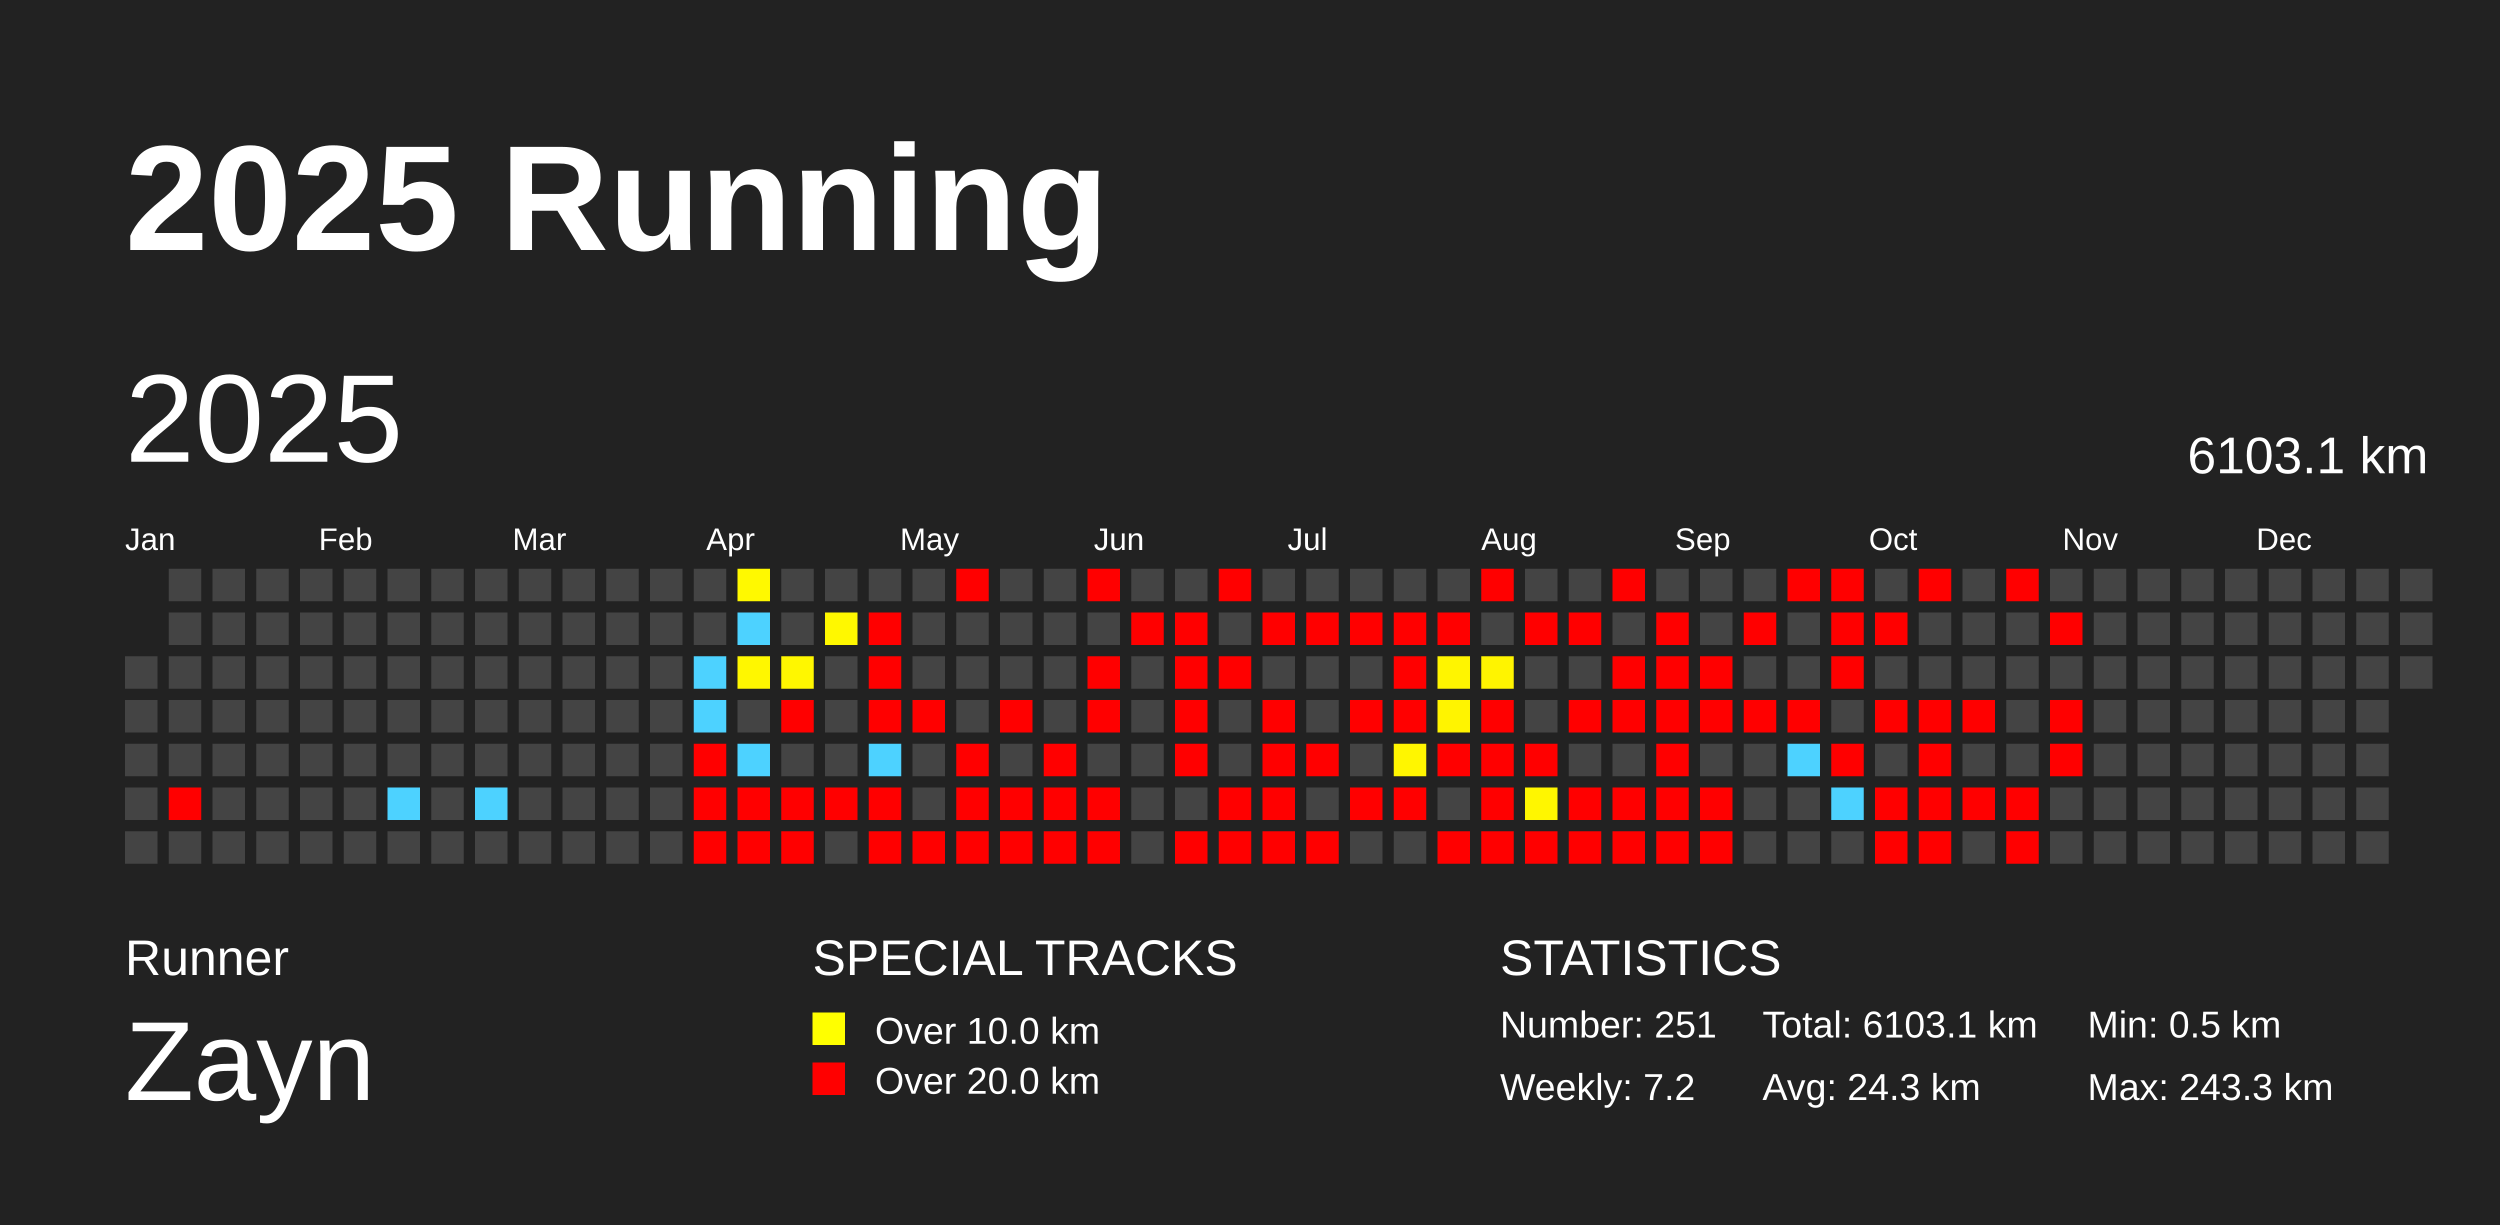
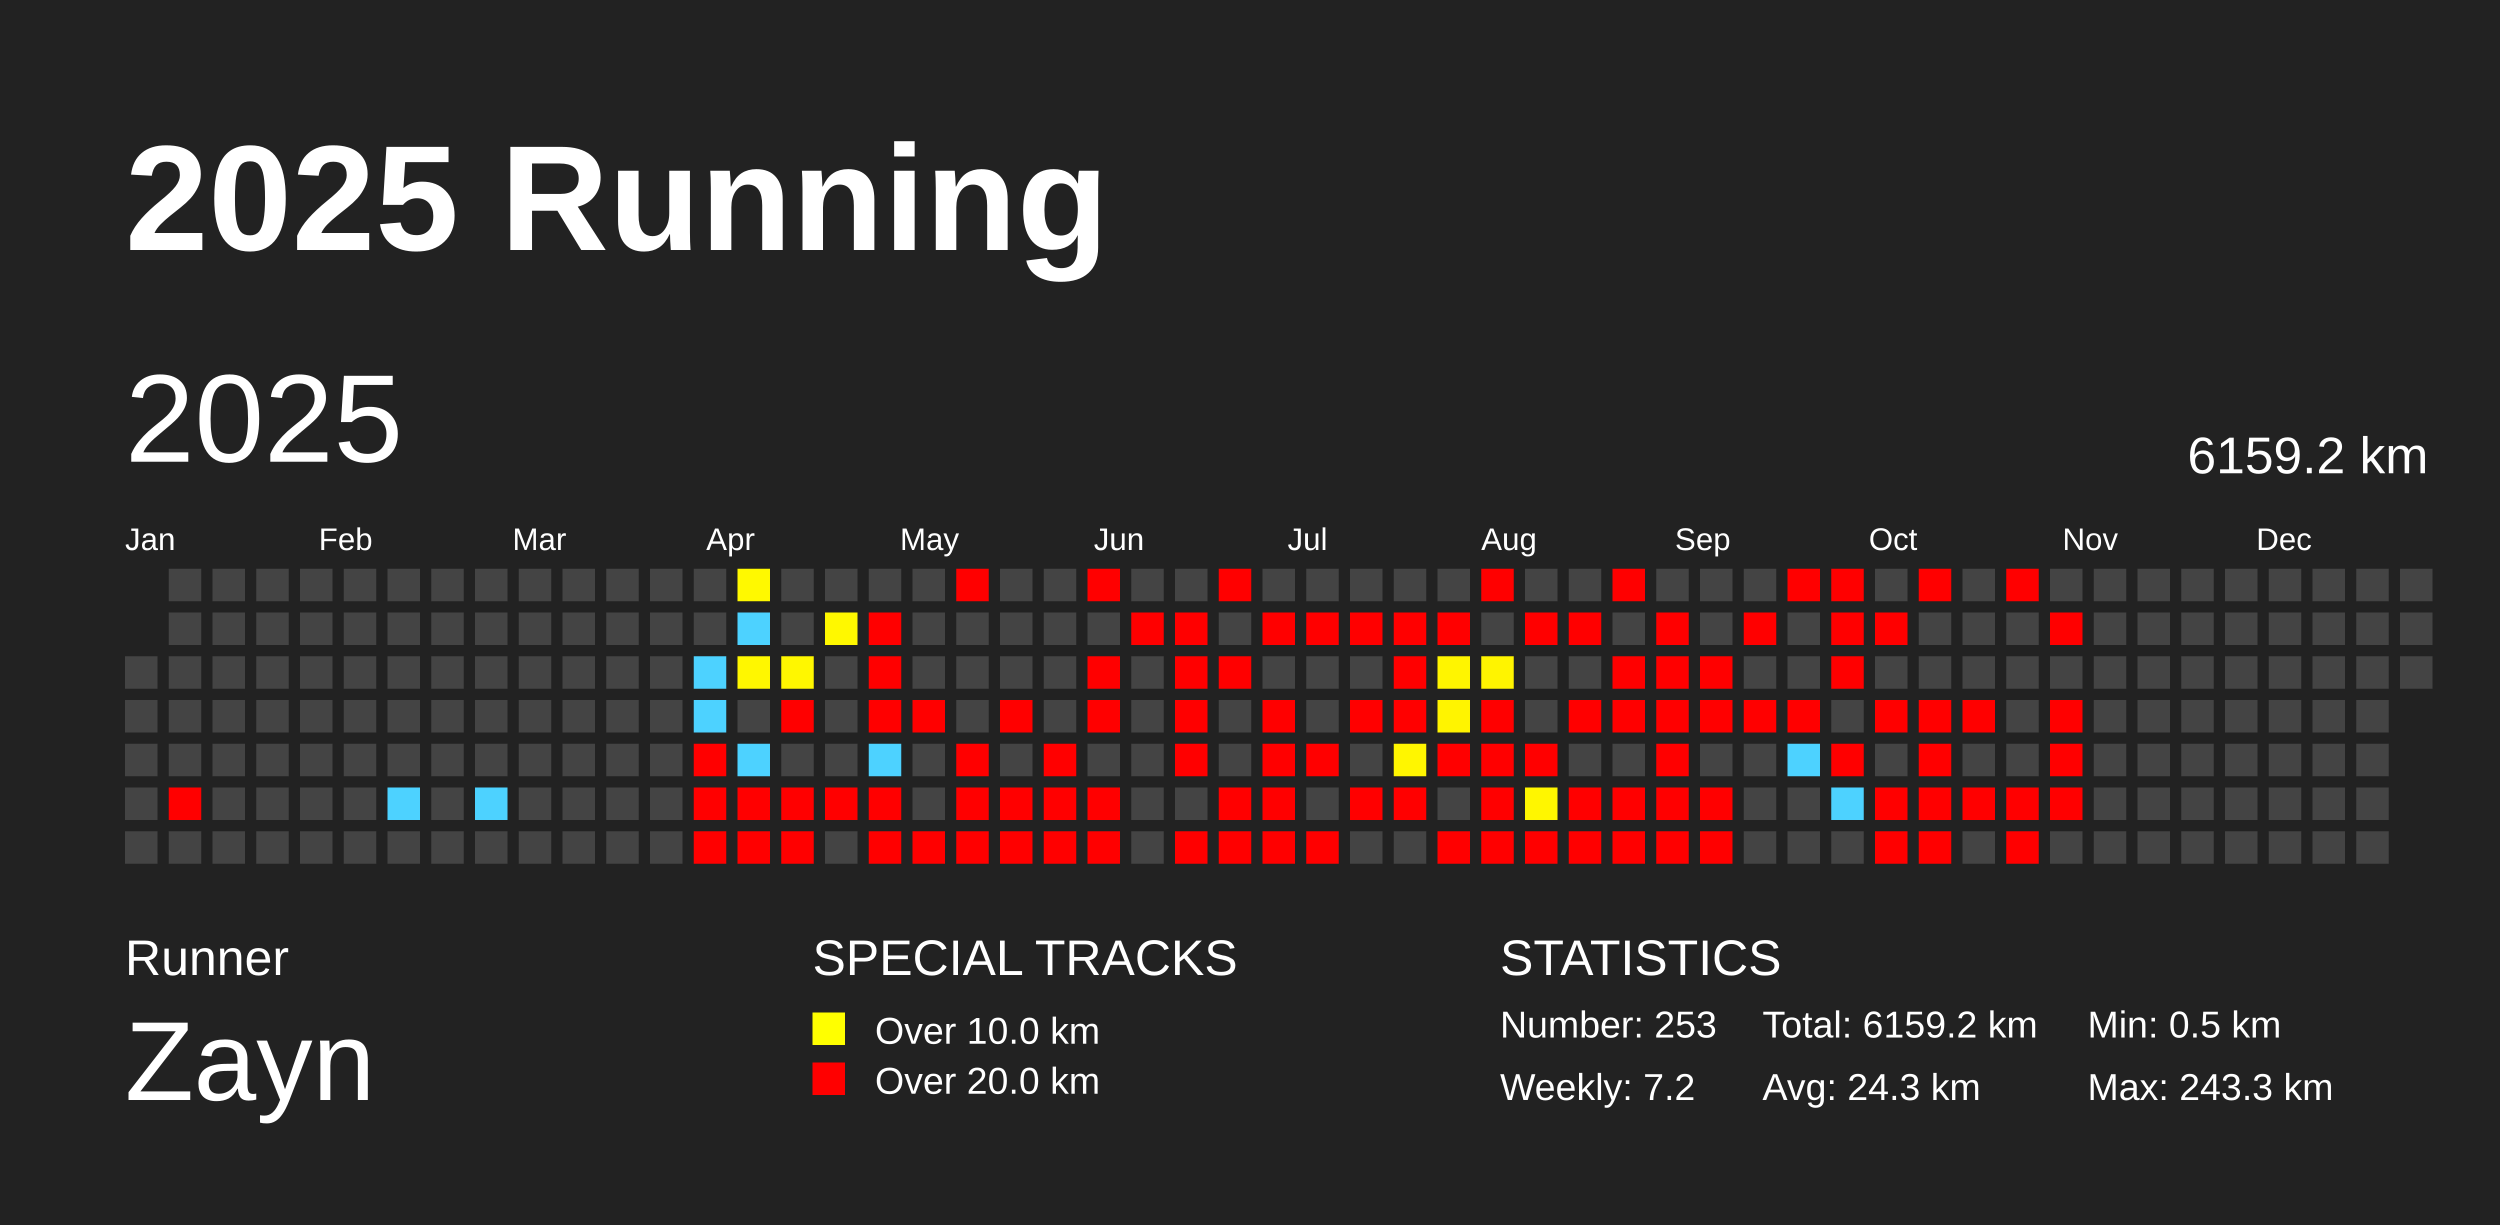
<svg xmlns="http://www.w3.org/2000/svg" baseProfile="full" height="98mm" version="1.1" viewBox="0,0,200,98" width="200mm">
  <defs />
  <rect fill="#222222" height="98" width="200" x="0" y="0" />
  <text fill="#FFFFFF" style="font-size:12px; font-family:Arial; font-weight:bold;" x="10" y="20">2025 Running</text>
  <text fill="#FFFFFF" style="font-size:4px; font-family:Arial" x="10" y="78">Runner</text>
  <text fill="#FFFFFF" style="font-size:9px; font-family:Arial" x="10" y="88">Zayn</text>
  <text fill="#FFFFFF" style="font-size:4px; font-family:Arial" x="65" y="78">SPECIAL TRACKS</text>
  <rect fill="yellow" height="2.6" width="2.6" x="65" y="81" />
  <text fill="#FFFFFF" style="font-size:3px; font-family:Arial" x="70" y="83.5">Over 10.0 km</text>
  <rect fill="red" height="2.6" width="2.6" x="65" y="85" />
  <text fill="#FFFFFF" style="font-size:3px; font-family:Arial" x="70" y="87.5">Over 20.0 km</text>
  <text fill="#FFFFFF" style="font-size:4px; font-family:Arial" x="120" y="78">STATISTICS</text>
-   <text fill="#FFFFFF" style="font-size:3px; font-family:Arial" x="120" y="83">Number: 251</text>
+   <text fill="#FFFFFF" style="font-size:3px; font-family:Arial" x="120" y="83">Number: 253</text>
  <text fill="#FFFFFF" style="font-size:3px; font-family:Arial" x="120" y="88">Weekly: 7.2</text>
-   <text fill="#FFFFFF" style="font-size:3px; font-family:Arial" x="141" y="83">Total: 6103.1 km</text>
+   <text fill="#FFFFFF" style="font-size:3px; font-family:Arial" x="141" y="83">Total: 6159.2 km</text>
  <text fill="#FFFFFF" style="font-size:3px; font-family:Arial" x="141" y="88">Avg: 24.3 km</text>
  <text fill="#FFFFFF" style="font-size:3px; font-family:Arial" x="167" y="83">Min: 0.5 km</text>
  <text fill="#FFFFFF" style="font-size:3px; font-family:Arial" x="167" y="88">Max: 243.3 km</text>
  <text dominant-baseline="hanging" fill="#FFFFFF" style="font-size:10.0px; font-family:Arial;" x="10" y="30">2025</text>
-   <text dominant-baseline="hanging" fill="#FFFFFF" style="font-size:4.125px; font-family:Arial;" x="175" y="35">6103.1 km</text>
+   <text dominant-baseline="hanging" fill="#FFFFFF" style="font-size:4.125px; font-family:Arial;" x="175" y="35">6159.2 km</text>
  <text fill="#FFFFFF" style="font-size:2.5px; font-family:Arial" x="10.0" y="44">Jan</text>
  <text fill="#FFFFFF" style="font-size:2.5px; font-family:Arial" x="25.5" y="44">Feb</text>
  <text fill="#FFFFFF" style="font-size:2.5px; font-family:Arial" x="41.0" y="44">Mar</text>
  <text fill="#FFFFFF" style="font-size:2.5px; font-family:Arial" x="56.5" y="44">Apr</text>
  <text fill="#FFFFFF" style="font-size:2.5px; font-family:Arial" x="72.0" y="44">May</text>
  <text fill="#FFFFFF" style="font-size:2.5px; font-family:Arial" x="87.5" y="44">Jun</text>
  <text fill="#FFFFFF" style="font-size:2.5px; font-family:Arial" x="103.0" y="44">Jul</text>
  <text fill="#FFFFFF" style="font-size:2.5px; font-family:Arial" x="118.5" y="44">Aug</text>
  <text fill="#FFFFFF" style="font-size:2.5px; font-family:Arial" x="134.0" y="44">Sep</text>
  <text fill="#FFFFFF" style="font-size:2.5px; font-family:Arial" x="149.5" y="44">Oct</text>
  <text fill="#FFFFFF" style="font-size:2.5px; font-family:Arial" x="165.0" y="44">Nov</text>
  <text fill="#FFFFFF" style="font-size:2.5px; font-family:Arial" x="180.5" y="44">Dec</text>
  <rect fill="#444444" height="2.6" width="2.6" x="10.0" y="52.5" />
  <rect fill="#444444" height="2.6" width="2.6" x="10.0" y="56.0" />
  <rect fill="#444444" height="2.6" width="2.6" x="10.0" y="59.5" />
  <rect fill="#444444" height="2.6" width="2.6" x="10.0" y="63.0" />
  <rect fill="#444444" height="2.6" width="2.6" x="10.0" y="66.5" />
  <rect fill="#444444" height="2.6" width="2.6" x="13.5" y="45.5" />
  <rect fill="#444444" height="2.6" width="2.6" x="13.5" y="49.0" />
  <rect fill="#444444" height="2.6" width="2.6" x="13.5" y="52.5" />
  <rect fill="#444444" height="2.6" width="2.6" x="13.5" y="56.0" />
  <rect fill="#444444" height="2.6" width="2.6" x="13.5" y="59.5" />
  <rect fill="red" height="2.6" width="2.6" x="13.5" y="63.0" />
  <rect fill="#444444" height="2.6" width="2.6" x="13.5" y="66.5" />
  <rect fill="#444444" height="2.6" width="2.6" x="17.0" y="45.5" />
  <rect fill="#444444" height="2.6" width="2.6" x="17.0" y="49.0" />
  <rect fill="#444444" height="2.6" width="2.6" x="17.0" y="52.5" />
  <rect fill="#444444" height="2.6" width="2.6" x="17.0" y="56.0" />
  <rect fill="#444444" height="2.6" width="2.6" x="17.0" y="59.5" />
  <rect fill="#444444" height="2.6" width="2.6" x="17.0" y="63.0" />
  <rect fill="#444444" height="2.6" width="2.6" x="17.0" y="66.5" />
  <rect fill="#444444" height="2.6" width="2.6" x="20.5" y="45.5" />
  <rect fill="#444444" height="2.6" width="2.6" x="20.5" y="49.0" />
  <rect fill="#444444" height="2.6" width="2.6" x="20.5" y="52.5" />
  <rect fill="#444444" height="2.6" width="2.6" x="20.5" y="56.0" />
  <rect fill="#444444" height="2.6" width="2.6" x="20.5" y="59.5" />
  <rect fill="#444444" height="2.6" width="2.6" x="20.5" y="63.0" />
  <rect fill="#444444" height="2.6" width="2.6" x="20.5" y="66.5" />
  <rect fill="#444444" height="2.6" width="2.6" x="24.0" y="45.5" />
  <rect fill="#444444" height="2.6" width="2.6" x="24.0" y="49.0" />
  <rect fill="#444444" height="2.6" width="2.6" x="24.0" y="52.5" />
  <rect fill="#444444" height="2.6" width="2.6" x="24.0" y="56.0" />
  <rect fill="#444444" height="2.6" width="2.6" x="24.0" y="59.5" />
  <rect fill="#444444" height="2.6" width="2.6" x="24.0" y="63.0" />
  <rect fill="#444444" height="2.6" width="2.6" x="24.0" y="66.5" />
  <rect fill="#444444" height="2.6" width="2.6" x="27.5" y="45.5" />
  <rect fill="#444444" height="2.6" width="2.6" x="27.5" y="49.0" />
  <rect fill="#444444" height="2.6" width="2.6" x="27.5" y="52.5" />
  <rect fill="#444444" height="2.6" width="2.6" x="27.5" y="56.0" />
  <rect fill="#444444" height="2.6" width="2.6" x="27.5" y="59.5" />
  <rect fill="#444444" height="2.6" width="2.6" x="27.5" y="63.0" />
  <rect fill="#444444" height="2.6" width="2.6" x="27.5" y="66.5" />
  <rect fill="#444444" height="2.6" width="2.6" x="31.0" y="45.5" />
  <rect fill="#444444" height="2.6" width="2.6" x="31.0" y="49.0" />
  <rect fill="#444444" height="2.6" width="2.6" x="31.0" y="52.5" />
  <rect fill="#444444" height="2.6" width="2.6" x="31.0" y="56.0" />
  <rect fill="#444444" height="2.6" width="2.6" x="31.0" y="59.5" />
  <rect fill="#4dd2ff" height="2.6" width="2.6" x="31.0" y="63.0" />
  <rect fill="#444444" height="2.6" width="2.6" x="31.0" y="66.5" />
  <rect fill="#444444" height="2.6" width="2.6" x="34.5" y="45.5" />
  <rect fill="#444444" height="2.6" width="2.6" x="34.5" y="49.0" />
  <rect fill="#444444" height="2.6" width="2.6" x="34.5" y="52.5" />
  <rect fill="#444444" height="2.6" width="2.6" x="34.5" y="56.0" />
  <rect fill="#444444" height="2.6" width="2.6" x="34.5" y="59.5" />
  <rect fill="#444444" height="2.6" width="2.6" x="34.5" y="63.0" />
  <rect fill="#444444" height="2.6" width="2.6" x="34.5" y="66.5" />
  <rect fill="#444444" height="2.6" width="2.6" x="38.0" y="45.5" />
  <rect fill="#444444" height="2.6" width="2.6" x="38.0" y="49.0" />
  <rect fill="#444444" height="2.6" width="2.6" x="38.0" y="52.5" />
  <rect fill="#444444" height="2.6" width="2.6" x="38.0" y="56.0" />
  <rect fill="#444444" height="2.6" width="2.6" x="38.0" y="59.5" />
  <rect fill="#4dd2ff" height="2.6" width="2.6" x="38.0" y="63.0" />
  <rect fill="#444444" height="2.6" width="2.6" x="38.0" y="66.5" />
  <rect fill="#444444" height="2.6" width="2.6" x="41.5" y="45.5" />
  <rect fill="#444444" height="2.6" width="2.6" x="41.5" y="49.0" />
  <rect fill="#444444" height="2.6" width="2.6" x="41.5" y="52.5" />
  <rect fill="#444444" height="2.6" width="2.6" x="41.5" y="56.0" />
  <rect fill="#444444" height="2.6" width="2.6" x="41.5" y="59.5" />
  <rect fill="#444444" height="2.6" width="2.6" x="41.5" y="63.0" />
  <rect fill="#444444" height="2.6" width="2.6" x="41.5" y="66.5" />
  <rect fill="#444444" height="2.6" width="2.6" x="45.0" y="45.5" />
  <rect fill="#444444" height="2.6" width="2.6" x="45.0" y="49.0" />
  <rect fill="#444444" height="2.6" width="2.6" x="45.0" y="52.5" />
  <rect fill="#444444" height="2.6" width="2.6" x="45.0" y="56.0" />
  <rect fill="#444444" height="2.6" width="2.6" x="45.0" y="59.5" />
  <rect fill="#444444" height="2.6" width="2.6" x="45.0" y="63.0" />
  <rect fill="#444444" height="2.6" width="2.6" x="45.0" y="66.5" />
  <rect fill="#444444" height="2.6" width="2.6" x="48.5" y="45.5" />
  <rect fill="#444444" height="2.6" width="2.6" x="48.5" y="49.0" />
  <rect fill="#444444" height="2.6" width="2.6" x="48.5" y="52.5" />
  <rect fill="#444444" height="2.6" width="2.6" x="48.5" y="56.0" />
  <rect fill="#444444" height="2.6" width="2.6" x="48.5" y="59.5" />
  <rect fill="#444444" height="2.6" width="2.6" x="48.5" y="63.0" />
  <rect fill="#444444" height="2.6" width="2.6" x="48.5" y="66.5" />
  <rect fill="#444444" height="2.6" width="2.6" x="52.0" y="45.5" />
  <rect fill="#444444" height="2.6" width="2.6" x="52.0" y="49.0" />
  <rect fill="#444444" height="2.6" width="2.6" x="52.0" y="52.5" />
  <rect fill="#444444" height="2.6" width="2.6" x="52.0" y="56.0" />
  <rect fill="#444444" height="2.6" width="2.6" x="52.0" y="59.5" />
  <rect fill="#444444" height="2.6" width="2.6" x="52.0" y="63.0" />
  <rect fill="#444444" height="2.6" width="2.6" x="52.0" y="66.5" />
  <rect fill="#444444" height="2.6" width="2.6" x="55.5" y="45.5" />
  <rect fill="#444444" height="2.6" width="2.6" x="55.5" y="49.0" />
  <rect fill="#4dd2ff" height="2.6" width="2.6" x="55.5" y="52.5" />
  <rect fill="#4dd2ff" height="2.6" width="2.6" x="55.5" y="56.0" />
  <rect fill="red" height="2.6" width="2.6" x="55.5" y="59.5" />
  <rect fill="red" height="2.6" width="2.6" x="55.5" y="63.0" />
  <rect fill="red" height="2.6" width="2.6" x="55.5" y="66.5" />
  <rect fill="#fff900" height="2.6" width="2.6" x="59.0" y="45.5" />
  <rect fill="#4dd2ff" height="2.6" width="2.6" x="59.0" y="49.0" />
  <rect fill="#fff700" height="2.6" width="2.6" x="59.0" y="52.5" />
  <rect fill="#444444" height="2.6" width="2.6" x="59.0" y="56.0" />
  <rect fill="#4dd2ff" height="2.6" width="2.6" x="59.0" y="59.5" />
  <rect fill="red" height="2.6" width="2.6" x="59.0" y="63.0" />
  <rect fill="red" height="2.6" width="2.6" x="59.0" y="66.5" />
  <rect fill="#444444" height="2.6" width="2.6" x="62.5" y="45.5" />
  <rect fill="#444444" height="2.6" width="2.6" x="62.5" y="49.0" />
  <rect fill="#fff700" height="2.6" width="2.6" x="62.5" y="52.5" />
  <rect fill="red" height="2.6" width="2.6" x="62.5" y="56.0" />
  <rect fill="#444444" height="2.6" width="2.6" x="62.5" y="59.5" />
  <rect fill="red" height="2.6" width="2.6" x="62.5" y="63.0" />
  <rect fill="red" height="2.6" width="2.6" x="62.5" y="66.5" />
  <rect fill="#444444" height="2.6" width="2.6" x="66.0" y="45.5" />
  <rect fill="#fff800" height="2.6" width="2.6" x="66.0" y="49.0" />
  <rect fill="#444444" height="2.6" width="2.6" x="66.0" y="52.5" />
  <rect fill="#444444" height="2.6" width="2.6" x="66.0" y="56.0" />
  <rect fill="#444444" height="2.6" width="2.6" x="66.0" y="59.5" />
  <rect fill="red" height="2.6" width="2.6" x="66.0" y="63.0" />
  <rect fill="#444444" height="2.6" width="2.6" x="66.0" y="66.5" />
  <rect fill="#444444" height="2.6" width="2.6" x="69.5" y="45.5" />
  <rect fill="red" height="2.6" width="2.6" x="69.5" y="49.0" />
  <rect fill="red" height="2.6" width="2.6" x="69.5" y="52.5" />
  <rect fill="red" height="2.6" width="2.6" x="69.5" y="56.0" />
  <rect fill="#4dd2ff" height="2.6" width="2.6" x="69.5" y="59.5" />
  <rect fill="red" height="2.6" width="2.6" x="69.5" y="63.0" />
  <rect fill="red" height="2.6" width="2.6" x="69.5" y="66.5" />
  <rect fill="#444444" height="2.6" width="2.6" x="73.0" y="45.5" />
  <rect fill="#444444" height="2.6" width="2.6" x="73.0" y="49.0" />
  <rect fill="#444444" height="2.6" width="2.6" x="73.0" y="52.5" />
  <rect fill="red" height="2.6" width="2.6" x="73.0" y="56.0" />
  <rect fill="#444444" height="2.6" width="2.6" x="73.0" y="59.5" />
  <rect fill="#444444" height="2.6" width="2.6" x="73.0" y="63.0" />
  <rect fill="red" height="2.6" width="2.6" x="73.0" y="66.5" />
  <rect fill="red" height="2.6" width="2.6" x="76.5" y="45.5" />
  <rect fill="#444444" height="2.6" width="2.6" x="76.5" y="49.0" />
  <rect fill="#444444" height="2.6" width="2.6" x="76.5" y="52.5" />
  <rect fill="#444444" height="2.6" width="2.6" x="76.5" y="56.0" />
  <rect fill="red" height="2.6" width="2.6" x="76.5" y="59.5" />
  <rect fill="red" height="2.6" width="2.6" x="76.5" y="63.0" />
  <rect fill="red" height="2.6" width="2.6" x="76.5" y="66.5" />
  <rect fill="#444444" height="2.6" width="2.6" x="80.0" y="45.5" />
  <rect fill="#444444" height="2.6" width="2.6" x="80.0" y="49.0" />
  <rect fill="#444444" height="2.6" width="2.6" x="80.0" y="52.5" />
  <rect fill="red" height="2.6" width="2.6" x="80.0" y="56.0" />
  <rect fill="#444444" height="2.6" width="2.6" x="80.0" y="59.5" />
  <rect fill="red" height="2.6" width="2.6" x="80.0" y="63.0" />
  <rect fill="red" height="2.6" width="2.6" x="80.0" y="66.5" />
  <rect fill="#444444" height="2.6" width="2.6" x="83.5" y="45.5" />
  <rect fill="#444444" height="2.6" width="2.6" x="83.5" y="49.0" />
  <rect fill="#444444" height="2.6" width="2.6" x="83.5" y="52.5" />
  <rect fill="#444444" height="2.6" width="2.6" x="83.5" y="56.0" />
  <rect fill="red" height="2.6" width="2.6" x="83.5" y="59.5" />
  <rect fill="red" height="2.6" width="2.6" x="83.5" y="63.0" />
  <rect fill="red" height="2.6" width="2.6" x="83.5" y="66.5" />
  <rect fill="red" height="2.6" width="2.6" x="87.0" y="45.5" />
  <rect fill="#444444" height="2.6" width="2.6" x="87.0" y="49.0" />
  <rect fill="red" height="2.6" width="2.6" x="87.0" y="52.5" />
  <rect fill="red" height="2.6" width="2.6" x="87.0" y="56.0" />
  <rect fill="#444444" height="2.6" width="2.6" x="87.0" y="59.5" />
  <rect fill="red" height="2.6" width="2.6" x="87.0" y="63.0" />
  <rect fill="red" height="2.6" width="2.6" x="87.0" y="66.5" />
  <rect fill="#444444" height="2.6" width="2.6" x="90.5" y="45.5" />
  <rect fill="red" height="2.6" width="2.6" x="90.5" y="49.0" />
  <rect fill="#444444" height="2.6" width="2.6" x="90.5" y="52.5" />
  <rect fill="#444444" height="2.6" width="2.6" x="90.5" y="56.0" />
  <rect fill="#444444" height="2.6" width="2.6" x="90.5" y="59.5" />
  <rect fill="#444444" height="2.6" width="2.6" x="90.5" y="63.0" />
  <rect fill="#444444" height="2.6" width="2.6" x="90.5" y="66.5" />
  <rect fill="#444444" height="2.6" width="2.6" x="94.0" y="45.5" />
  <rect fill="red" height="2.6" width="2.6" x="94.0" y="49.0" />
  <rect fill="red" height="2.6" width="2.6" x="94.0" y="52.5" />
  <rect fill="red" height="2.6" width="2.6" x="94.0" y="56.0" />
  <rect fill="red" height="2.6" width="2.6" x="94.0" y="59.5" />
  <rect fill="#444444" height="2.6" width="2.6" x="94.0" y="63.0" />
  <rect fill="red" height="2.6" width="2.6" x="94.0" y="66.5" />
  <rect fill="red" height="2.6" width="2.6" x="97.5" y="45.5" />
  <rect fill="#444444" height="2.6" width="2.6" x="97.5" y="49.0" />
  <rect fill="red" height="2.6" width="2.6" x="97.5" y="52.5" />
  <rect fill="#444444" height="2.6" width="2.6" x="97.5" y="56.0" />
  <rect fill="#444444" height="2.6" width="2.6" x="97.5" y="59.5" />
  <rect fill="red" height="2.6" width="2.6" x="97.5" y="63.0" />
  <rect fill="red" height="2.6" width="2.6" x="97.5" y="66.5" />
  <rect fill="#444444" height="2.6" width="2.6" x="101.0" y="45.5" />
  <rect fill="red" height="2.6" width="2.6" x="101.0" y="49.0" />
  <rect fill="#444444" height="2.6" width="2.6" x="101.0" y="52.5" />
  <rect fill="red" height="2.6" width="2.6" x="101.0" y="56.0" />
  <rect fill="red" height="2.6" width="2.6" x="101.0" y="59.5" />
  <rect fill="red" height="2.6" width="2.6" x="101.0" y="63.0" />
  <rect fill="red" height="2.6" width="2.6" x="101.0" y="66.5" />
  <rect fill="#444444" height="2.6" width="2.6" x="104.5" y="45.5" />
  <rect fill="red" height="2.6" width="2.6" x="104.5" y="49.0" />
  <rect fill="#444444" height="2.6" width="2.6" x="104.5" y="52.5" />
  <rect fill="#444444" height="2.6" width="2.6" x="104.5" y="56.0" />
  <rect fill="red" height="2.6" width="2.6" x="104.5" y="59.5" />
  <rect fill="#444444" height="2.6" width="2.6" x="104.5" y="63.0" />
  <rect fill="red" height="2.6" width="2.6" x="104.5" y="66.5" />
  <rect fill="#444444" height="2.6" width="2.6" x="108.0" y="45.5" />
  <rect fill="red" height="2.6" width="2.6" x="108.0" y="49.0" />
  <rect fill="#444444" height="2.6" width="2.6" x="108.0" y="52.5" />
  <rect fill="red" height="2.6" width="2.6" x="108.0" y="56.0" />
  <rect fill="#444444" height="2.6" width="2.6" x="108.0" y="59.5" />
  <rect fill="red" height="2.6" width="2.6" x="108.0" y="63.0" />
  <rect fill="#444444" height="2.6" width="2.6" x="108.0" y="66.5" />
  <rect fill="#444444" height="2.6" width="2.6" x="111.5" y="45.5" />
  <rect fill="red" height="2.6" width="2.6" x="111.5" y="49.0" />
  <rect fill="red" height="2.6" width="2.6" x="111.5" y="52.5" />
  <rect fill="red" height="2.6" width="2.6" x="111.5" y="56.0" />
  <rect fill="#fff600" height="2.6" width="2.6" x="111.5" y="59.5" />
  <rect fill="red" height="2.6" width="2.6" x="111.5" y="63.0" />
  <rect fill="#444444" height="2.6" width="2.6" x="111.5" y="66.5" />
  <rect fill="#444444" height="2.6" width="2.6" x="115.0" y="45.5" />
  <rect fill="red" height="2.6" width="2.6" x="115.0" y="49.0" />
  <rect fill="#fff500" height="2.6" width="2.6" x="115.0" y="52.5" />
  <rect fill="#fff400" height="2.6" width="2.6" x="115.0" y="56.0" />
  <rect fill="red" height="2.6" width="2.6" x="115.0" y="59.5" />
  <rect fill="#444444" height="2.6" width="2.6" x="115.0" y="63.0" />
  <rect fill="red" height="2.6" width="2.6" x="115.0" y="66.5" />
  <rect fill="red" height="2.6" width="2.6" x="118.5" y="45.5" />
  <rect fill="#444444" height="2.6" width="2.6" x="118.5" y="49.0" />
  <rect fill="#fff400" height="2.6" width="2.6" x="118.5" y="52.5" />
  <rect fill="red" height="2.6" width="2.6" x="118.5" y="56.0" />
  <rect fill="red" height="2.6" width="2.6" x="118.5" y="59.5" />
  <rect fill="red" height="2.6" width="2.6" x="118.5" y="63.0" />
  <rect fill="red" height="2.6" width="2.6" x="118.5" y="66.5" />
  <rect fill="#444444" height="2.6" width="2.6" x="122.0" y="45.5" />
  <rect fill="red" height="2.6" width="2.6" x="122.0" y="49.0" />
  <rect fill="#444444" height="2.6" width="2.6" x="122.0" y="52.5" />
  <rect fill="#444444" height="2.6" width="2.6" x="122.0" y="56.0" />
  <rect fill="red" height="2.6" width="2.6" x="122.0" y="59.5" />
  <rect fill="#fff600" height="2.6" width="2.6" x="122.0" y="63.0" />
  <rect fill="red" height="2.6" width="2.6" x="122.0" y="66.5" />
  <rect fill="#444444" height="2.6" width="2.6" x="125.5" y="45.5" />
  <rect fill="red" height="2.6" width="2.6" x="125.5" y="49.0" />
  <rect fill="#444444" height="2.6" width="2.6" x="125.5" y="52.5" />
  <rect fill="red" height="2.6" width="2.6" x="125.5" y="56.0" />
  <rect fill="#444444" height="2.6" width="2.6" x="125.5" y="59.5" />
  <rect fill="red" height="2.6" width="2.6" x="125.5" y="63.0" />
  <rect fill="red" height="2.6" width="2.6" x="125.5" y="66.5" />
  <rect fill="red" height="2.6" width="2.6" x="129.0" y="45.5" />
  <rect fill="#444444" height="2.6" width="2.6" x="129.0" y="49.0" />
  <rect fill="red" height="2.6" width="2.6" x="129.0" y="52.5" />
  <rect fill="red" height="2.6" width="2.6" x="129.0" y="56.0" />
  <rect fill="#444444" height="2.6" width="2.6" x="129.0" y="59.5" />
  <rect fill="red" height="2.6" width="2.6" x="129.0" y="63.0" />
  <rect fill="red" height="2.6" width="2.6" x="129.0" y="66.5" />
  <rect fill="#444444" height="2.6" width="2.6" x="132.5" y="45.5" />
  <rect fill="red" height="2.6" width="2.6" x="132.5" y="49.0" />
  <rect fill="red" height="2.6" width="2.6" x="132.5" y="52.5" />
  <rect fill="red" height="2.6" width="2.6" x="132.5" y="56.0" />
  <rect fill="red" height="2.6" width="2.6" x="132.5" y="59.5" />
  <rect fill="red" height="2.6" width="2.6" x="132.5" y="63.0" />
  <rect fill="red" height="2.6" width="2.6" x="132.5" y="66.5" />
  <rect fill="#444444" height="2.6" width="2.6" x="136.0" y="45.5" />
  <rect fill="#444444" height="2.6" width="2.6" x="136.0" y="49.0" />
  <rect fill="red" height="2.6" width="2.6" x="136.0" y="52.5" />
  <rect fill="red" height="2.6" width="2.6" x="136.0" y="56.0" />
  <rect fill="#444444" height="2.6" width="2.6" x="136.0" y="59.5" />
  <rect fill="red" height="2.6" width="2.6" x="136.0" y="63.0" />
  <rect fill="red" height="2.6" width="2.6" x="136.0" y="66.5" />
  <rect fill="#444444" height="2.6" width="2.6" x="139.5" y="45.5" />
  <rect fill="red" height="2.6" width="2.6" x="139.5" y="49.0" />
  <rect fill="#444444" height="2.6" width="2.6" x="139.5" y="52.5" />
  <rect fill="red" height="2.6" width="2.6" x="139.5" y="56.0" />
  <rect fill="#444444" height="2.6" width="2.6" x="139.5" y="59.5" />
  <rect fill="#444444" height="2.6" width="2.6" x="139.5" y="63.0" />
  <rect fill="#444444" height="2.6" width="2.6" x="139.5" y="66.5" />
  <rect fill="red" height="2.6" width="2.6" x="143.0" y="45.5" />
  <rect fill="#444444" height="2.6" width="2.6" x="143.0" y="49.0" />
  <rect fill="#444444" height="2.6" width="2.6" x="143.0" y="52.5" />
  <rect fill="red" height="2.6" width="2.6" x="143.0" y="56.0" />
  <rect fill="#4dd2ff" height="2.6" width="2.6" x="143.0" y="59.5" />
  <rect fill="#444444" height="2.6" width="2.6" x="143.0" y="63.0" />
  <rect fill="#444444" height="2.6" width="2.6" x="143.0" y="66.5" />
  <rect fill="red" height="2.6" width="2.6" x="146.5" y="45.5" />
  <rect fill="red" height="2.6" width="2.6" x="146.5" y="49.0" />
  <rect fill="red" height="2.6" width="2.6" x="146.5" y="52.5" />
  <rect fill="#444444" height="2.6" width="2.6" x="146.5" y="56.0" />
  <rect fill="red" height="2.6" width="2.6" x="146.5" y="59.5" />
  <rect fill="#4dd2ff" height="2.6" width="2.6" x="146.5" y="63.0" />
  <rect fill="#444444" height="2.6" width="2.6" x="146.5" y="66.5" />
  <rect fill="#444444" height="2.6" width="2.6" x="150.0" y="45.5" />
  <rect fill="red" height="2.6" width="2.6" x="150.0" y="49.0" />
  <rect fill="#444444" height="2.6" width="2.6" x="150.0" y="52.5" />
  <rect fill="red" height="2.6" width="2.6" x="150.0" y="56.0" />
  <rect fill="#444444" height="2.6" width="2.6" x="150.0" y="59.5" />
  <rect fill="red" height="2.6" width="2.6" x="150.0" y="63.0" />
  <rect fill="red" height="2.6" width="2.6" x="150.0" y="66.5" />
  <rect fill="red" height="2.6" width="2.6" x="153.5" y="45.5" />
  <rect fill="#444444" height="2.6" width="2.6" x="153.5" y="49.0" />
  <rect fill="#444444" height="2.6" width="2.6" x="153.5" y="52.5" />
  <rect fill="red" height="2.6" width="2.6" x="153.5" y="56.0" />
  <rect fill="red" height="2.6" width="2.6" x="153.5" y="59.5" />
  <rect fill="red" height="2.6" width="2.6" x="153.5" y="63.0" />
  <rect fill="red" height="2.6" width="2.6" x="153.5" y="66.5" />
  <rect fill="#444444" height="2.6" width="2.6" x="157.0" y="45.5" />
  <rect fill="#444444" height="2.6" width="2.6" x="157.0" y="49.0" />
  <rect fill="#444444" height="2.6" width="2.6" x="157.0" y="52.5" />
  <rect fill="red" height="2.6" width="2.6" x="157.0" y="56.0" />
  <rect fill="#444444" height="2.6" width="2.6" x="157.0" y="59.5" />
  <rect fill="red" height="2.6" width="2.6" x="157.0" y="63.0" />
  <rect fill="#444444" height="2.6" width="2.6" x="157.0" y="66.5" />
  <rect fill="red" height="2.6" width="2.6" x="160.5" y="45.5" />
  <rect fill="#444444" height="2.6" width="2.6" x="160.5" y="49.0" />
  <rect fill="#444444" height="2.6" width="2.6" x="160.5" y="52.5" />
  <rect fill="#444444" height="2.6" width="2.6" x="160.5" y="56.0" />
  <rect fill="#444444" height="2.6" width="2.6" x="160.5" y="59.5" />
  <rect fill="red" height="2.6" width="2.6" x="160.5" y="63.0" />
  <rect fill="red" height="2.6" width="2.6" x="160.5" y="66.5" />
  <rect fill="#444444" height="2.6" width="2.6" x="164.0" y="45.5" />
  <rect fill="red" height="2.6" width="2.6" x="164.0" y="49.0" />
  <rect fill="#444444" height="2.6" width="2.6" x="164.0" y="52.5" />
  <rect fill="red" height="2.6" width="2.6" x="164.0" y="56.0" />
  <rect fill="red" height="2.6" width="2.6" x="164.0" y="59.5" />
-   <rect fill="#444444" height="2.6" width="2.6" x="164.0" y="63.0" />
+   <rect fill="red" height="2.6" width="2.6" x="164.0" y="63.0" />
  <rect fill="#444444" height="2.6" width="2.6" x="164.0" y="66.5" />
  <rect fill="#444444" height="2.6" width="2.6" x="167.5" y="45.5" />
  <rect fill="#444444" height="2.6" width="2.6" x="167.5" y="49.0" />
  <rect fill="#444444" height="2.6" width="2.6" x="167.5" y="52.5" />
  <rect fill="#444444" height="2.6" width="2.6" x="167.5" y="56.0" />
  <rect fill="#444444" height="2.6" width="2.6" x="167.5" y="59.5" />
  <rect fill="#444444" height="2.6" width="2.6" x="167.5" y="63.0" />
  <rect fill="#444444" height="2.6" width="2.6" x="167.5" y="66.5" />
  <rect fill="#444444" height="2.6" width="2.6" x="171.0" y="45.5" />
  <rect fill="#444444" height="2.6" width="2.6" x="171.0" y="49.0" />
  <rect fill="#444444" height="2.6" width="2.6" x="171.0" y="52.5" />
  <rect fill="#444444" height="2.6" width="2.6" x="171.0" y="56.0" />
  <rect fill="#444444" height="2.6" width="2.6" x="171.0" y="59.5" />
  <rect fill="#444444" height="2.6" width="2.6" x="171.0" y="63.0" />
  <rect fill="#444444" height="2.6" width="2.6" x="171.0" y="66.5" />
  <rect fill="#444444" height="2.6" width="2.6" x="174.5" y="45.5" />
  <rect fill="#444444" height="2.6" width="2.6" x="174.5" y="49.0" />
  <rect fill="#444444" height="2.6" width="2.6" x="174.5" y="52.5" />
  <rect fill="#444444" height="2.6" width="2.6" x="174.5" y="56.0" />
  <rect fill="#444444" height="2.6" width="2.6" x="174.5" y="59.5" />
  <rect fill="#444444" height="2.6" width="2.6" x="174.5" y="63.0" />
  <rect fill="#444444" height="2.6" width="2.6" x="174.5" y="66.5" />
  <rect fill="#444444" height="2.6" width="2.6" x="178.0" y="45.5" />
  <rect fill="#444444" height="2.6" width="2.6" x="178.0" y="49.0" />
  <rect fill="#444444" height="2.6" width="2.6" x="178.0" y="52.5" />
  <rect fill="#444444" height="2.6" width="2.6" x="178.0" y="56.0" />
  <rect fill="#444444" height="2.6" width="2.6" x="178.0" y="59.5" />
  <rect fill="#444444" height="2.6" width="2.6" x="178.0" y="63.0" />
  <rect fill="#444444" height="2.6" width="2.6" x="178.0" y="66.5" />
  <rect fill="#444444" height="2.6" width="2.6" x="181.5" y="45.5" />
  <rect fill="#444444" height="2.6" width="2.6" x="181.5" y="49.0" />
  <rect fill="#444444" height="2.6" width="2.6" x="181.5" y="52.5" />
  <rect fill="#444444" height="2.6" width="2.6" x="181.5" y="56.0" />
  <rect fill="#444444" height="2.6" width="2.6" x="181.5" y="59.5" />
  <rect fill="#444444" height="2.6" width="2.6" x="181.5" y="63.0" />
  <rect fill="#444444" height="2.6" width="2.6" x="181.5" y="66.5" />
  <rect fill="#444444" height="2.6" width="2.6" x="185.0" y="45.5" />
  <rect fill="#444444" height="2.6" width="2.6" x="185.0" y="49.0" />
  <rect fill="#444444" height="2.6" width="2.6" x="185.0" y="52.5" />
  <rect fill="#444444" height="2.6" width="2.6" x="185.0" y="56.0" />
  <rect fill="#444444" height="2.6" width="2.6" x="185.0" y="59.5" />
  <rect fill="#444444" height="2.6" width="2.6" x="185.0" y="63.0" />
  <rect fill="#444444" height="2.6" width="2.6" x="185.0" y="66.5" />
  <rect fill="#444444" height="2.6" width="2.6" x="188.5" y="45.5" />
  <rect fill="#444444" height="2.6" width="2.6" x="188.5" y="49.0" />
  <rect fill="#444444" height="2.6" width="2.6" x="188.5" y="52.5" />
  <rect fill="#444444" height="2.6" width="2.6" x="188.5" y="56.0" />
  <rect fill="#444444" height="2.6" width="2.6" x="188.5" y="59.5" />
  <rect fill="#444444" height="2.6" width="2.6" x="188.5" y="63.0" />
  <rect fill="#444444" height="2.6" width="2.6" x="188.5" y="66.5" />
  <rect fill="#444444" height="2.6" width="2.6" x="192.0" y="45.5" />
  <rect fill="#444444" height="2.6" width="2.6" x="192.0" y="49.0" />
  <rect fill="#444444" height="2.6" width="2.6" x="192.0" y="52.5" />
</svg>
